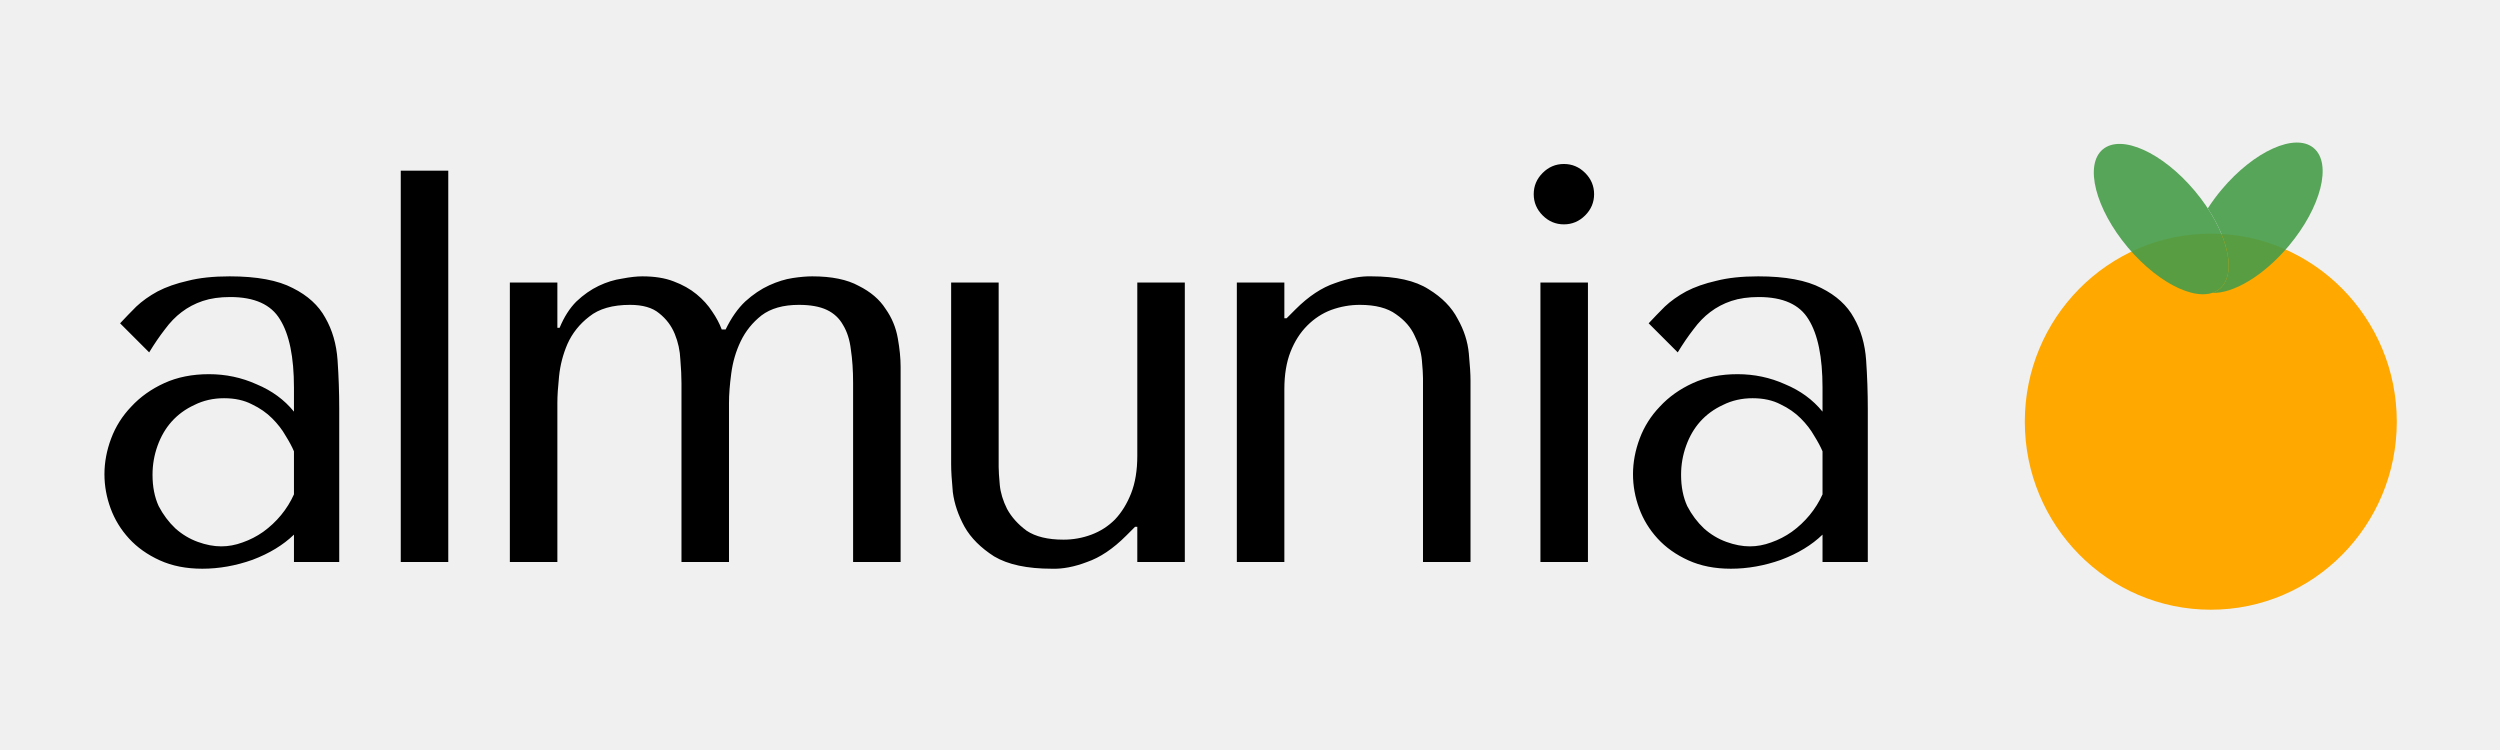
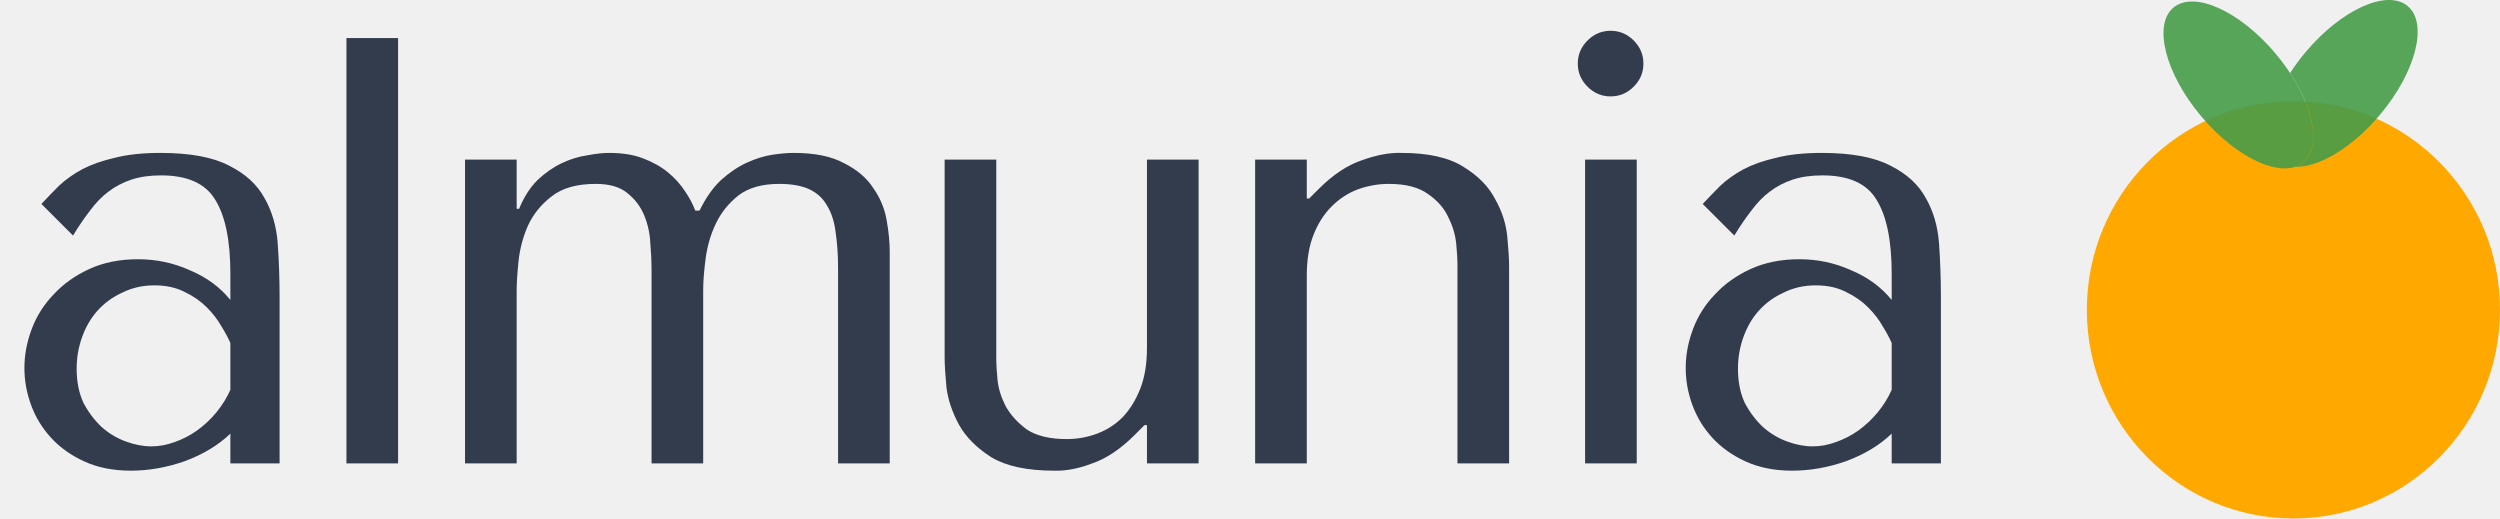
- <svg xmlns="http://www.w3.org/2000/svg" width="1677" height="503" viewBox="0 0 1677 503" fill="none">
-   <path d="M154.062 185.375C172.312 185.375 186.437 188 196.437 193.25C206.437 198.25 213.687 204.875 218.187 213.125C222.937 221.375 225.687 230.875 226.437 241.625C227.187 252.375 227.562 263.375 227.562 274.625V377H197.187V358.625C189.937 365.625 180.687 371.25 169.437 375.5C158.187 379.5 146.937 381.5 135.687 381.5C124.937 381.5 115.437 379.625 107.187 375.875C98.937 372.125 92.062 367.25 86.562 361.25C81.062 355.25 76.937 348.5 74.187 341C71.437 333.5 70.062 325.875 70.062 318.125C70.062 310.125 71.562 302.125 74.562 294.125C77.562 286.125 82.062 279 88.062 272.75C94.062 266.25 101.437 261 110.187 257C118.937 253 128.937 251 140.187 251C151.437 251 162.062 253.25 172.062 257.75C182.312 262 190.687 268.125 197.187 276.125V260C197.187 239.5 194.062 224.25 187.812 214.25C181.812 204.25 170.687 199.25 154.437 199.25C147.437 199.25 141.312 200.125 136.062 201.875C130.812 203.625 126.062 206.125 121.812 209.375C117.812 212.375 114.062 216.25 110.562 221C107.062 225.5 103.562 230.625 100.062 236.375L80.562 216.875C84.062 213.125 87.687 209.375 91.437 205.625C95.437 201.875 100.187 198.5 105.687 195.5C111.437 192.5 118.187 190.125 125.937 188.375C133.687 186.375 143.062 185.375 154.062 185.375ZM197.187 302.75C195.937 299.75 194.062 296.25 191.562 292.25C189.312 288.25 186.312 284.375 182.562 280.625C178.812 276.875 174.312 273.75 169.062 271.25C163.812 268.5 157.562 267.125 150.312 267.125C143.062 267.125 136.437 268.625 130.437 271.625C124.437 274.375 119.312 278.125 115.062 282.875C111.062 287.375 107.937 292.75 105.687 299C103.437 305.25 102.312 311.75 102.312 318.5C102.312 326.5 103.687 333.5 106.437 339.5C109.437 345.25 113.187 350.25 117.687 354.5C122.187 358.5 127.187 361.5 132.687 363.5C138.187 365.5 143.437 366.5 148.437 366.5C153.187 366.5 157.937 365.625 162.687 363.875C167.687 362.125 172.312 359.75 176.562 356.75C181.062 353.5 185.062 349.75 188.562 345.5C192.062 341.25 194.937 336.625 197.187 331.625V302.75ZM300.702 114.5V377H268.827V114.5H300.702ZM373.885 377H342.01V189.5H373.885V219.875H375.385C378.385 212.625 382.135 206.75 386.635 202.25C391.385 197.75 396.385 194.25 401.635 191.75C406.885 189.25 412.135 187.625 417.385 186.875C422.635 185.875 427.135 185.375 430.885 185.375C439.135 185.375 446.135 186.5 451.885 188.75C457.885 191 463.01 193.875 467.26 197.375C471.51 200.875 475.01 204.75 477.76 209C480.51 213 482.635 217 484.135 221H486.76C490.51 213.25 494.885 207 499.885 202.25C505.135 197.5 510.51 193.875 516.01 191.375C521.51 188.875 526.76 187.25 531.76 186.5C536.76 185.75 541.135 185.375 544.885 185.375C557.885 185.375 568.26 187.5 576.01 191.75C584.01 195.75 590.01 200.875 594.01 207.125C598.26 213.125 601.01 219.75 602.26 227C603.51 234 604.135 240.375 604.135 246.125V377H572.26V257C572.26 248.5 571.76 241 570.76 234.5C570.01 228 568.26 222.5 565.51 218C563.01 213.5 559.385 210.125 554.635 207.875C549.885 205.625 543.635 204.5 535.885 204.5C525.385 204.5 517.01 206.875 510.76 211.625C504.76 216.375 500.135 222.125 496.885 228.875C493.635 235.625 491.51 242.875 490.51 250.625C489.51 258.125 489.01 264.625 489.01 270.125V377H457.135V257C457.135 252.5 456.885 247.25 456.385 241.25C456.135 235.25 454.885 229.5 452.635 224C450.385 218.5 446.885 213.875 442.135 210.125C437.635 206.375 431.135 204.5 422.635 204.5C410.885 204.5 401.76 207.125 395.26 212.375C388.76 217.375 383.885 223.5 380.635 230.75C377.635 237.75 375.76 245 375.01 252.5C374.26 259.75 373.885 265.625 373.885 270.125V377ZM638.026 189.5H669.901V313.25C669.901 315.75 670.151 319.75 670.651 325.25C671.151 330.5 672.776 335.875 675.526 341.375C678.526 346.875 682.901 351.75 688.651 356C694.651 360 702.901 362 713.401 362C719.901 362 726.151 360.875 732.151 358.625C738.151 356.375 743.401 353 747.901 348.5C752.401 343.75 756.026 337.875 758.776 330.875C761.526 323.875 762.901 315.5 762.901 305.75V189.5H794.776V377H762.901V353.375H761.401L755.401 359.375C746.651 368.125 737.901 374 729.151 377C720.651 380.25 712.776 381.75 705.526 381.5C689.026 381.5 676.151 378.75 666.901 373.25C657.901 367.5 651.276 360.875 647.026 353.375C642.776 345.625 640.151 337.875 639.151 330.125C638.401 322.125 638.026 315.875 638.026 311.375V189.5ZM986.421 377H954.546V253.625C954.546 251.125 954.296 247.125 953.796 241.625C953.296 236.125 951.671 230.625 948.921 225.125C946.421 219.625 942.296 214.875 936.546 210.875C930.796 206.625 922.671 204.5 912.171 204.5C905.671 204.5 899.296 205.625 893.046 207.875C887.046 210.125 881.671 213.625 876.921 218.375C872.171 223.125 868.421 229 865.671 236C862.921 243 861.546 251.375 861.546 261.125V377H829.671V189.5H861.546V213.5H863.046L869.046 207.5C877.796 198.75 886.671 192.875 895.671 189.875C904.671 186.625 912.796 185.125 920.046 185.375C936.546 185.375 949.296 188.25 958.296 194C967.296 199.5 973.796 206.125 977.796 213.875C982.046 221.375 984.546 229.125 985.296 237.125C986.046 244.875 986.421 251 986.421 255.5V377ZM1033.32 189.5H1065.19V377H1033.32V189.5ZM1028.82 130.25C1028.82 124.75 1030.82 120 1034.82 116C1038.82 112 1043.57 110 1049.07 110C1054.57 110 1059.32 112 1063.32 116C1067.32 120 1069.32 124.75 1069.32 130.25C1069.32 135.75 1067.32 140.5 1063.32 144.5C1059.32 148.5 1054.57 150.5 1049.07 150.5C1043.57 150.5 1038.82 148.5 1034.82 144.5C1030.82 140.5 1028.82 135.75 1028.82 130.25ZM1179.42 185.375C1197.67 185.375 1211.8 188 1221.8 193.25C1231.8 198.25 1239.05 204.875 1243.55 213.125C1248.3 221.375 1251.05 230.875 1251.8 241.625C1252.55 252.375 1252.92 263.375 1252.92 274.625V377H1222.55V358.625C1215.3 365.625 1206.05 371.25 1194.8 375.5C1183.55 379.5 1172.3 381.5 1161.05 381.5C1150.3 381.5 1140.8 379.625 1132.55 375.875C1124.3 372.125 1117.42 367.25 1111.92 361.25C1106.42 355.25 1102.3 348.5 1099.55 341C1096.8 333.5 1095.42 325.875 1095.42 318.125C1095.42 310.125 1096.92 302.125 1099.92 294.125C1102.92 286.125 1107.42 279 1113.42 272.75C1119.42 266.25 1126.8 261 1135.55 257C1144.3 253 1154.3 251 1165.55 251C1176.8 251 1187.42 253.25 1197.42 257.75C1207.67 262 1216.05 268.125 1222.55 276.125V260C1222.55 239.5 1219.42 224.25 1213.17 214.25C1207.17 204.25 1196.05 199.25 1179.8 199.25C1172.8 199.25 1166.67 200.125 1161.42 201.875C1156.17 203.625 1151.42 206.125 1147.17 209.375C1143.17 212.375 1139.42 216.25 1135.92 221C1132.42 225.5 1128.92 230.625 1125.42 236.375L1105.92 216.875C1109.42 213.125 1113.05 209.375 1116.8 205.625C1120.8 201.875 1125.55 198.5 1131.05 195.5C1136.8 192.5 1143.55 190.125 1151.3 188.375C1159.05 186.375 1168.42 185.375 1179.42 185.375ZM1222.55 302.75C1221.3 299.75 1219.42 296.25 1216.92 292.25C1214.67 288.25 1211.67 284.375 1207.92 280.625C1204.17 276.875 1199.67 273.75 1194.42 271.25C1189.17 268.5 1182.92 267.125 1175.67 267.125C1168.42 267.125 1161.8 268.625 1155.8 271.625C1149.8 274.375 1144.67 278.125 1140.42 282.875C1136.42 287.375 1133.3 292.75 1131.05 299C1128.8 305.25 1127.67 311.75 1127.67 318.5C1127.67 326.5 1129.05 333.5 1131.8 339.5C1134.8 345.25 1138.55 350.25 1143.05 354.5C1147.55 358.5 1152.55 361.5 1158.05 363.5C1163.55 365.5 1168.8 366.5 1173.8 366.5C1178.55 366.5 1183.3 365.625 1188.05 363.875C1193.05 362.125 1197.67 359.75 1201.92 356.75C1206.42 353.5 1210.42 349.75 1213.92 345.5C1217.42 341.25 1220.3 336.625 1222.55 331.625V302.75Z" fill="black" />
-   <ellipse cx="1483" cy="282.881" rx="124.763" ry="126.119" fill="#FFA800" />
-   <path d="M1472.27 128.078C1493.93 153.896 1501.42 183.282 1488.99 193.713C1476.56 204.143 1448.92 191.669 1427.25 165.851C1405.59 140.033 1398.1 110.647 1410.53 100.216C1422.97 89.786 1450.61 102.26 1472.27 128.078Z" fill="#469D49" fill-opacity="0.9" />
-   <path d="M1483.96 196.473C1498.07 196.993 1518.49 184.991 1535.31 164.944C1556.98 139.125 1564.46 109.74 1552.03 99.309C1539.6 88.878 1511.96 101.352 1490.3 127.17C1486.82 131.313 1483.71 135.547 1480.99 139.78C1495.72 162.231 1499.57 184.836 1488.99 193.713C1487.51 194.95 1485.82 195.865 1483.96 196.473Z" fill="#469D49" fill-opacity="0.9" />
+ <svg xmlns="http://www.w3.org/2000/svg" width="1543" height="320" viewBox="0 0 1543 320" fill="none">
+   <g clip-path="url(#clip0_2008_2)">
+     <path d="M99.062 94.375C117.312 94.375 131.437 97 141.437 102.25C151.437 107.25 158.687 113.875 163.187 122.125C167.937 130.375 170.687 139.875 171.437 150.625C172.187 161.375 172.562 172.375 172.562 183.625V286H142.187V267.625C134.937 274.625 125.687 280.25 114.437 284.5C103.187 288.5 91.937 290.5 80.687 290.5C69.937 290.5 60.437 288.625 52.187 284.875C43.937 281.125 37.062 276.25 31.562 270.25C26.062 264.25 21.937 257.5 19.187 250C16.437 242.5 15.062 234.875 15.062 227.125C15.062 219.125 16.562 211.125 19.562 203.125C22.562 195.125 27.062 188 33.062 181.75C39.062 175.25 46.437 170 55.187 166C63.937 162 73.937 160 85.187 160C96.437 160 107.062 162.25 117.062 166.75C127.312 171 135.687 177.125 142.187 185.125V169C142.187 148.5 139.062 133.25 132.812 123.25C126.812 113.25 115.687 108.25 99.437 108.25C92.437 108.25 86.312 109.125 81.062 110.875C75.812 112.625 71.062 115.125 66.812 118.375C62.812 121.375 59.062 125.25 55.562 130C52.062 134.5 48.562 139.625 45.062 145.375L25.562 125.875C29.062 122.125 32.687 118.375 36.437 114.625C40.437 110.875 45.187 107.5 50.687 104.5C56.437 101.5 63.187 99.125 70.937 97.375C78.687 95.375 88.062 94.375 99.062 94.375ZM142.187 211.75C140.937 208.75 139.062 205.25 136.562 201.25C134.312 197.25 131.312 193.375 127.562 189.625C123.812 185.875 119.312 182.75 114.062 180.25C108.812 177.5 102.562 176.125 95.312 176.125C88.062 176.125 81.437 177.625 75.437 180.625C69.437 183.375 64.312 187.125 60.062 191.875C56.062 196.375 52.937 201.75 50.687 208C48.437 214.25 47.312 220.75 47.312 227.5C47.312 235.5 48.687 242.5 51.437 248.5C54.437 254.25 58.187 259.25 62.687 263.5C67.187 267.5 72.187 270.5 77.687 272.5C83.187 274.5 88.437 275.5 93.437 275.5C98.187 275.5 102.937 274.625 107.687 272.875C112.687 271.125 117.312 268.75 121.562 265.75C126.062 262.5 130.062 258.75 133.562 254.5C137.062 250.25 139.937 245.625 142.187 240.625V211.75ZM245.702 23.5V286H213.827V23.5H245.702ZM318.885 286H287.01V98.5H318.885V128.875H320.385C323.385 121.625 327.135 115.75 331.635 111.25C336.385 106.75 341.385 103.25 346.635 100.75C351.885 98.25 357.135 96.625 362.385 95.875C367.635 94.875 372.135 94.375 375.885 94.375C384.135 94.375 391.135 95.5 396.885 97.75C402.885 100 408.01 102.875 412.26 106.375C416.51 109.875 420.01 113.75 422.76 118C425.51 122 427.635 126 429.135 130H431.76C435.51 122.25 439.885 116 444.885 111.25C450.135 106.5 455.51 102.875 461.01 100.375C466.51 97.875 471.76 96.25 476.76 95.5C481.76 94.75 486.135 94.375 489.885 94.375C502.885 94.375 513.26 96.5 521.01 100.75C529.01 104.75 535.01 109.875 539.01 116.125C543.26 122.125 546.01 128.75 547.26 136C548.51 143 549.135 149.375 549.135 155.125V286H517.26V166C517.26 157.5 516.76 150 515.76 143.5C515.01 137 513.26 131.5 510.51 127C508.01 122.5 504.385 119.125 499.635 116.875C494.885 114.625 488.635 113.5 480.885 113.5C470.385 113.5 462.01 115.875 455.76 120.625C449.76 125.375 445.135 131.125 441.885 137.875C438.635 144.625 436.51 151.875 435.51 159.625C434.51 167.125 434.01 173.625 434.01 179.125V286H402.135V166C402.135 161.5 401.885 156.25 401.385 150.25C401.135 144.25 399.885 138.5 397.635 133C395.385 127.5 391.885 122.875 387.135 119.125C382.635 115.375 376.135 113.5 367.635 113.5C355.885 113.5 346.76 116.125 340.26 121.375C333.76 126.375 328.885 132.5 325.635 139.75C322.635 146.75 320.76 154 320.01 161.5C319.26 168.75 318.885 174.625 318.885 179.125V286ZM583.026 98.5H614.901V222.25C614.901 224.75 615.151 228.75 615.651 234.25C616.151 239.5 617.776 244.875 620.526 250.375C623.526 255.875 627.901 260.75 633.651 265C639.651 269 647.901 271 658.401 271C664.901 271 671.151 269.875 677.151 267.625C683.151 265.375 688.401 262 692.901 257.5C697.401 252.75 701.026 246.875 703.776 239.875C706.526 232.875 707.901 224.5 707.901 214.75V98.5H739.776V286H707.901V262.375H706.401L700.401 268.375C691.651 277.125 682.901 283 674.151 286C665.651 289.25 657.776 290.75 650.526 290.5C634.026 290.5 621.151 287.75 611.901 282.25C602.901 276.5 596.276 269.875 592.026 262.375C587.776 254.625 585.151 246.875 584.151 239.125C583.401 231.125 583.026 224.875 583.026 220.375V98.5ZM931.421 286H899.546V162.625C899.546 160.125 899.296 156.125 898.796 150.625C898.296 145.125 896.671 139.625 893.921 134.125C891.421 128.625 887.296 123.875 881.546 119.875C875.796 115.625 867.671 113.5 857.171 113.5C850.671 113.5 844.296 114.625 838.046 116.875C832.046 119.125 826.671 122.625 821.921 127.375C817.171 132.125 813.421 138 810.671 145C807.921 152 806.546 160.375 806.546 170.125V286H774.671V98.5H806.546V122.5H808.046L814.046 116.5C822.796 107.75 831.671 101.875 840.671 98.875C849.671 95.625 857.796 94.125 865.046 94.375C881.546 94.375 894.296 97.25 903.296 103C912.296 108.5 918.796 115.125 922.796 122.875C927.046 130.375 929.546 138.125 930.296 146.125C931.046 153.875 931.421 160 931.421 164.5V286ZM978.317 98.5H1010.19V286H978.317V98.5ZM973.817 39.25C973.817 33.75 975.817 29 979.817 25C983.817 21 988.567 19 994.067 19C999.567 19 1004.32 21 1008.32 25C1012.32 29 1014.32 33.75 1014.32 39.25C1014.32 44.75 1012.32 49.5 1008.32 53.5C1004.32 57.5 999.567 59.5 994.067 59.5C988.567 59.5 983.817 57.5 979.817 53.5C975.817 49.5 973.817 44.75 973.817 39.25ZM1124.42 94.375C1142.67 94.375 1156.8 97 1166.8 102.25C1176.8 107.25 1184.05 113.875 1188.55 122.125C1193.3 130.375 1196.05 139.875 1196.8 150.625C1197.55 161.375 1197.92 172.375 1197.92 183.625V286H1167.55V267.625C1160.3 274.625 1151.05 280.25 1139.8 284.5C1128.55 288.5 1117.3 290.5 1106.05 290.5C1095.3 290.5 1085.8 288.625 1077.55 284.875C1069.3 281.125 1062.42 276.25 1056.92 270.25C1051.42 264.25 1047.3 257.5 1044.55 250C1041.8 242.5 1040.42 234.875 1040.42 227.125C1040.42 219.125 1041.92 211.125 1044.92 203.125C1047.92 195.125 1052.42 188 1058.42 181.75C1064.42 175.25 1071.8 170 1080.55 166C1089.3 162 1099.3 160 1110.55 160C1121.8 160 1132.42 162.25 1142.42 166.75C1152.67 171 1161.05 177.125 1167.55 185.125V169C1167.55 148.5 1164.42 133.25 1158.17 123.25C1152.17 113.25 1141.05 108.25 1124.8 108.25C1117.8 108.25 1111.67 109.125 1106.42 110.875C1101.17 112.625 1096.42 115.125 1092.17 118.375C1088.17 121.375 1084.42 125.25 1080.92 130C1077.42 134.5 1073.92 139.625 1070.42 145.375L1050.92 125.875C1054.42 122.125 1058.05 118.375 1061.8 114.625C1065.8 110.875 1070.55 107.5 1076.05 104.5C1081.8 101.5 1088.55 99.125 1096.3 97.375C1104.05 95.375 1113.42 94.375 1124.42 94.375ZM1167.55 211.75C1166.3 208.75 1164.42 205.25 1161.92 201.25C1159.67 197.25 1156.67 193.375 1152.92 189.625C1149.17 185.875 1144.67 182.75 1139.42 180.25C1134.17 177.5 1127.92 176.125 1120.67 176.125C1113.42 176.125 1106.8 177.625 1100.8 180.625C1094.8 183.375 1089.67 187.125 1085.42 191.875C1081.42 196.375 1078.3 201.75 1076.05 208C1073.8 214.25 1072.67 220.75 1072.67 227.5C1072.67 235.5 1074.05 242.5 1076.8 248.5C1079.8 254.25 1083.55 259.25 1088.05 263.5C1092.55 267.5 1097.55 270.5 1103.05 272.5C1108.55 274.5 1113.8 275.5 1118.8 275.5C1123.55 275.5 1128.3 274.625 1133.05 272.875C1138.05 271.125 1142.67 268.75 1146.92 265.75C1151.42 262.5 1155.42 258.75 1158.92 254.5C1162.42 250.25 1165.3 245.625 1167.55 240.625V211.75Z" fill="#333C4D" />
+     <ellipse cx="1415.5" cy="191.215" rx="127.5" ry="128.785" fill="#FFA800" />
+     <path d="M1404.53 33.139C1426.67 59.503 1434.32 89.51 1421.62 100.161C1408.91 110.813 1380.67 98.075 1358.53 71.711C1336.39 45.347 1328.74 15.34 1341.44 4.689C1354.15 -5.962 1382.39 6.775 1404.53 33.139Z" fill="#469D49" fill-opacity="0.9" />
+     <path d="M1416.48 102.98C1430.9 103.511 1451.77 91.256 1468.96 70.784C1491.1 44.42 1498.75 14.414 1486.05 3.762C1473.34 -6.889 1445.1 5.849 1422.96 32.213C1419.41 36.443 1416.23 40.767 1413.44 45.089C1428.5 68.015 1432.43 91.097 1421.62 100.161C1420.11 101.424 1418.39 102.359 1416.48 102.98Z" fill="#469D49" fill-opacity="0.9" />
+   </g>
+   <defs>
+     <clipPath id="clip0_2008_2">
+       <rect width="1543" height="320" fill="white" />
+     </clipPath>
+   </defs>
</svg>
